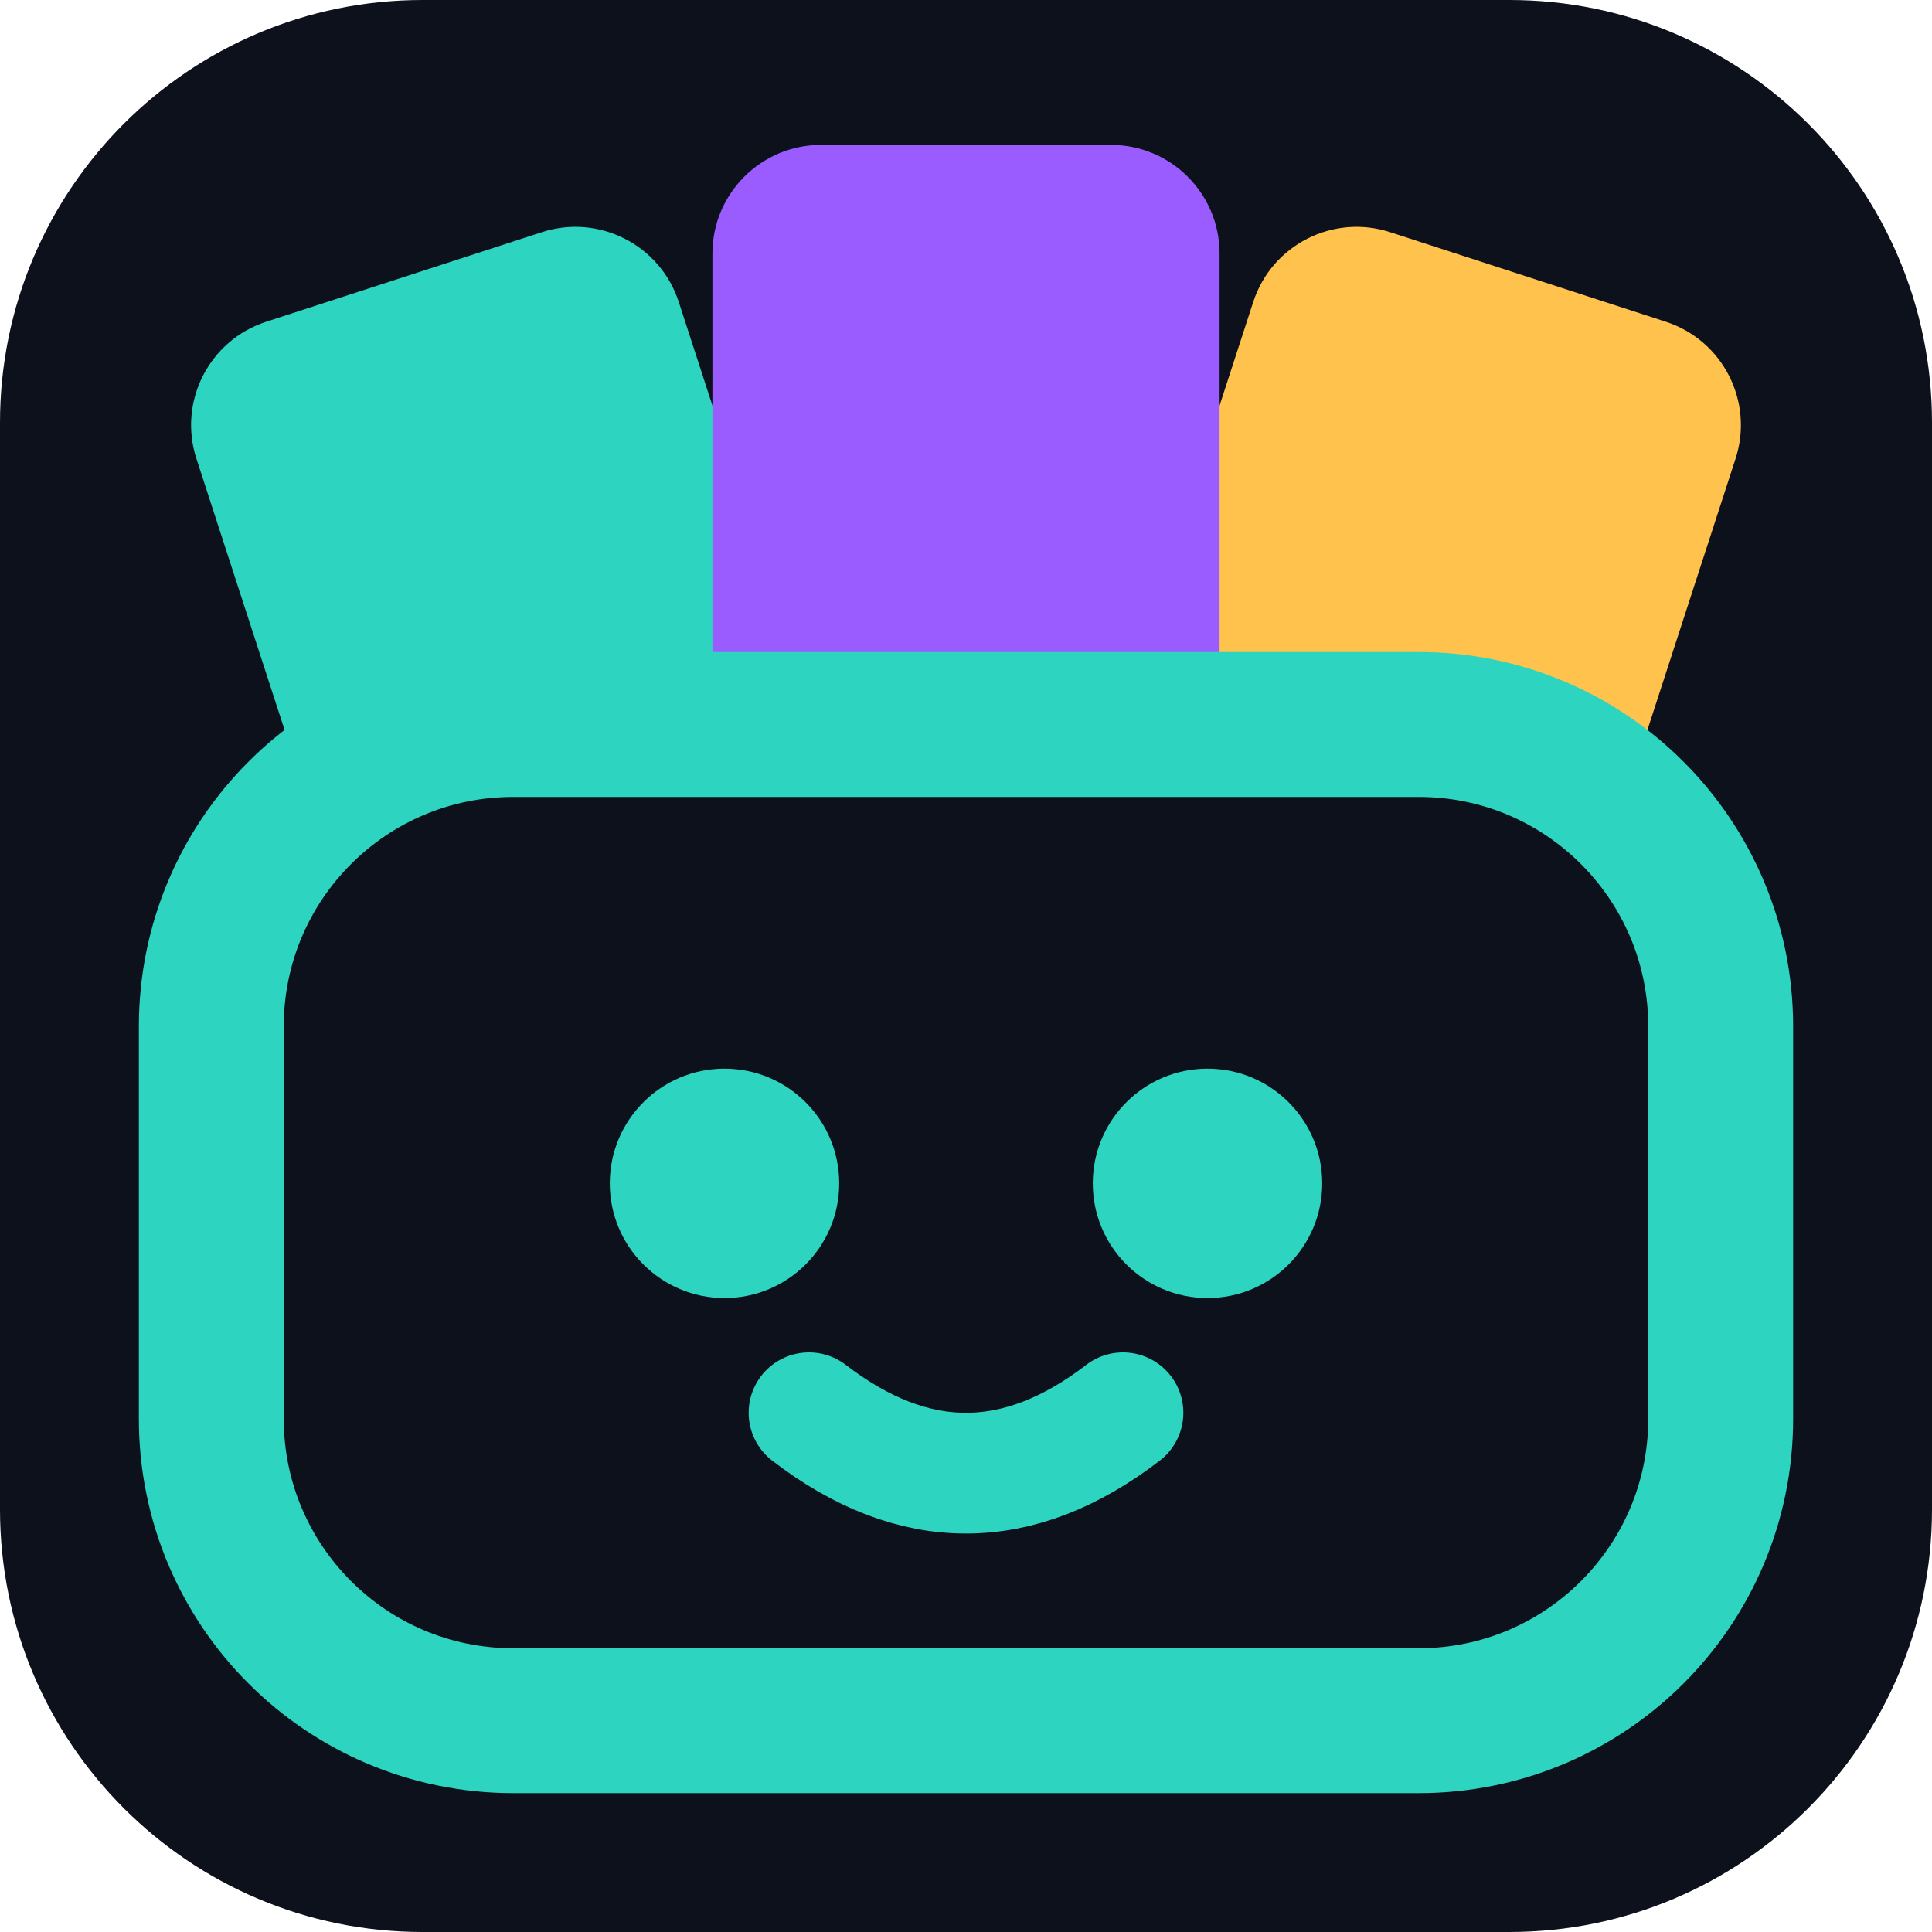
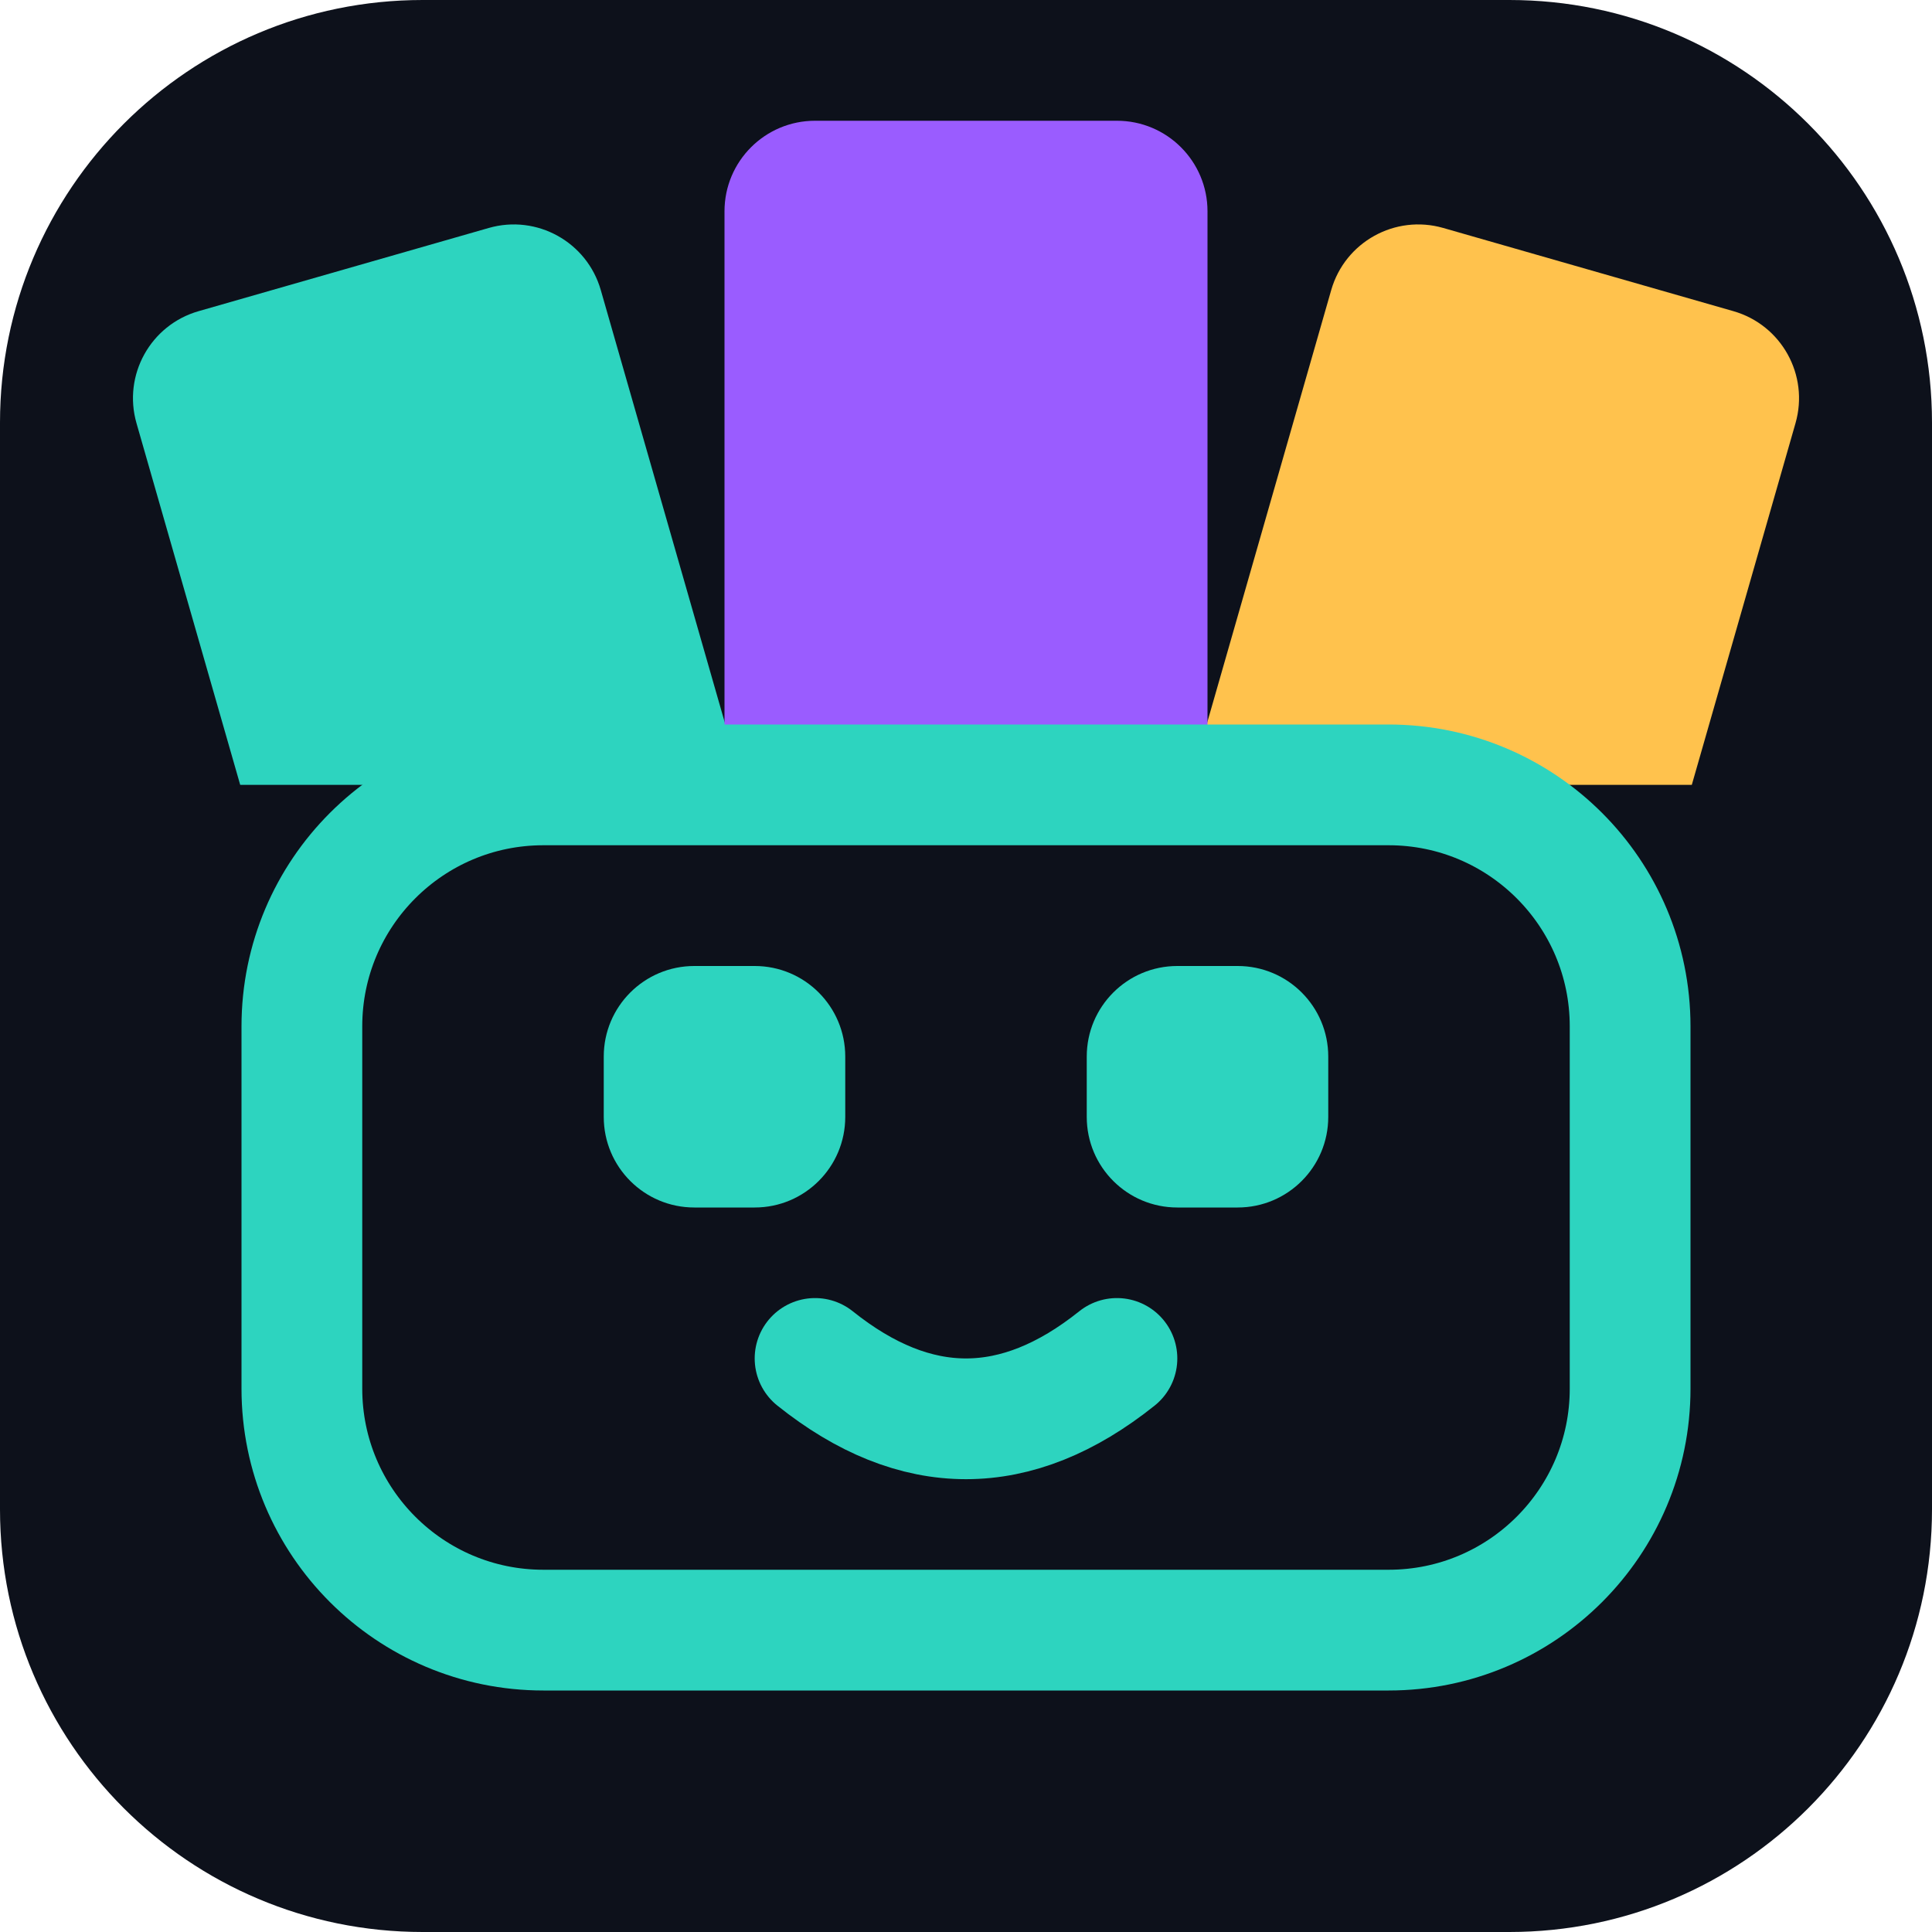
<svg xmlns="http://www.w3.org/2000/svg" viewBox="0 0 32 32">
  <rect width="32" height="32" rx="7" fill="#0d111b" />
-   <rect x="6.2" y="4" width="8.4" height="12" rx="1.8" fill="#2dd4bf" transform="rotate(-18 10.4 16)" />
-   <rect x="17.4" y="4" width="8.4" height="12" rx="1.8" fill="#ffc24d" transform="rotate(18 21.6 16)" />
-   <rect x="11.8" y="2.4" width="8.4" height="12" rx="1.8" fill="#9a5cff" />
-   <rect x="3.5" y="12" width="25" height="16.5" rx="5" fill="#0d111b" stroke="#2dd4bf" stroke-width="2.4" />
-   <circle cx="12" cy="19.6" r="1.9" fill="#2dd4bf" />
-   <circle cx="20" cy="19.6" r="1.9" fill="#2dd4bf" />
-   <path d="M13.4 23.4q2.6 2 5.2 0" fill="none" stroke="#2dd4bf" stroke-width="2" stroke-linecap="round" />
+   <clipPath id="p">
+     <rect width="32" height="13" />
+   </clipPath>
+   <g clip-path="url(#p)">
+     <rect fill="#2dd4bf" x="5" y="4" width="8" height="12" rx="1.5" transform="rotate(-16 9 16)" />
+     <rect fill="#ffc24d" x="19" y="4" width="8" height="12" rx="1.5" transform="rotate(16 23 16)" />
+     <rect fill="#9a5cff" x="12" y="2" width="8" height="12" rx="1.5" />
+   </g>
+   <rect x="5" y="13" width="22" height="14" rx="4" fill="none" stroke="#2dd4bf" stroke-width="2" />
+   <rect fill="#2dd4bf" x="10" y="16" width="4" height="4" rx="1.5" />
+   <rect fill="#2dd4bf" x="18" y="16" width="4" height="4" rx="1.5" />
+   <path d="M13.5 22.5q2.5 2 5 0" fill="none" stroke="#2dd4bf" stroke-width="2" stroke-linecap="round" />
</svg>
